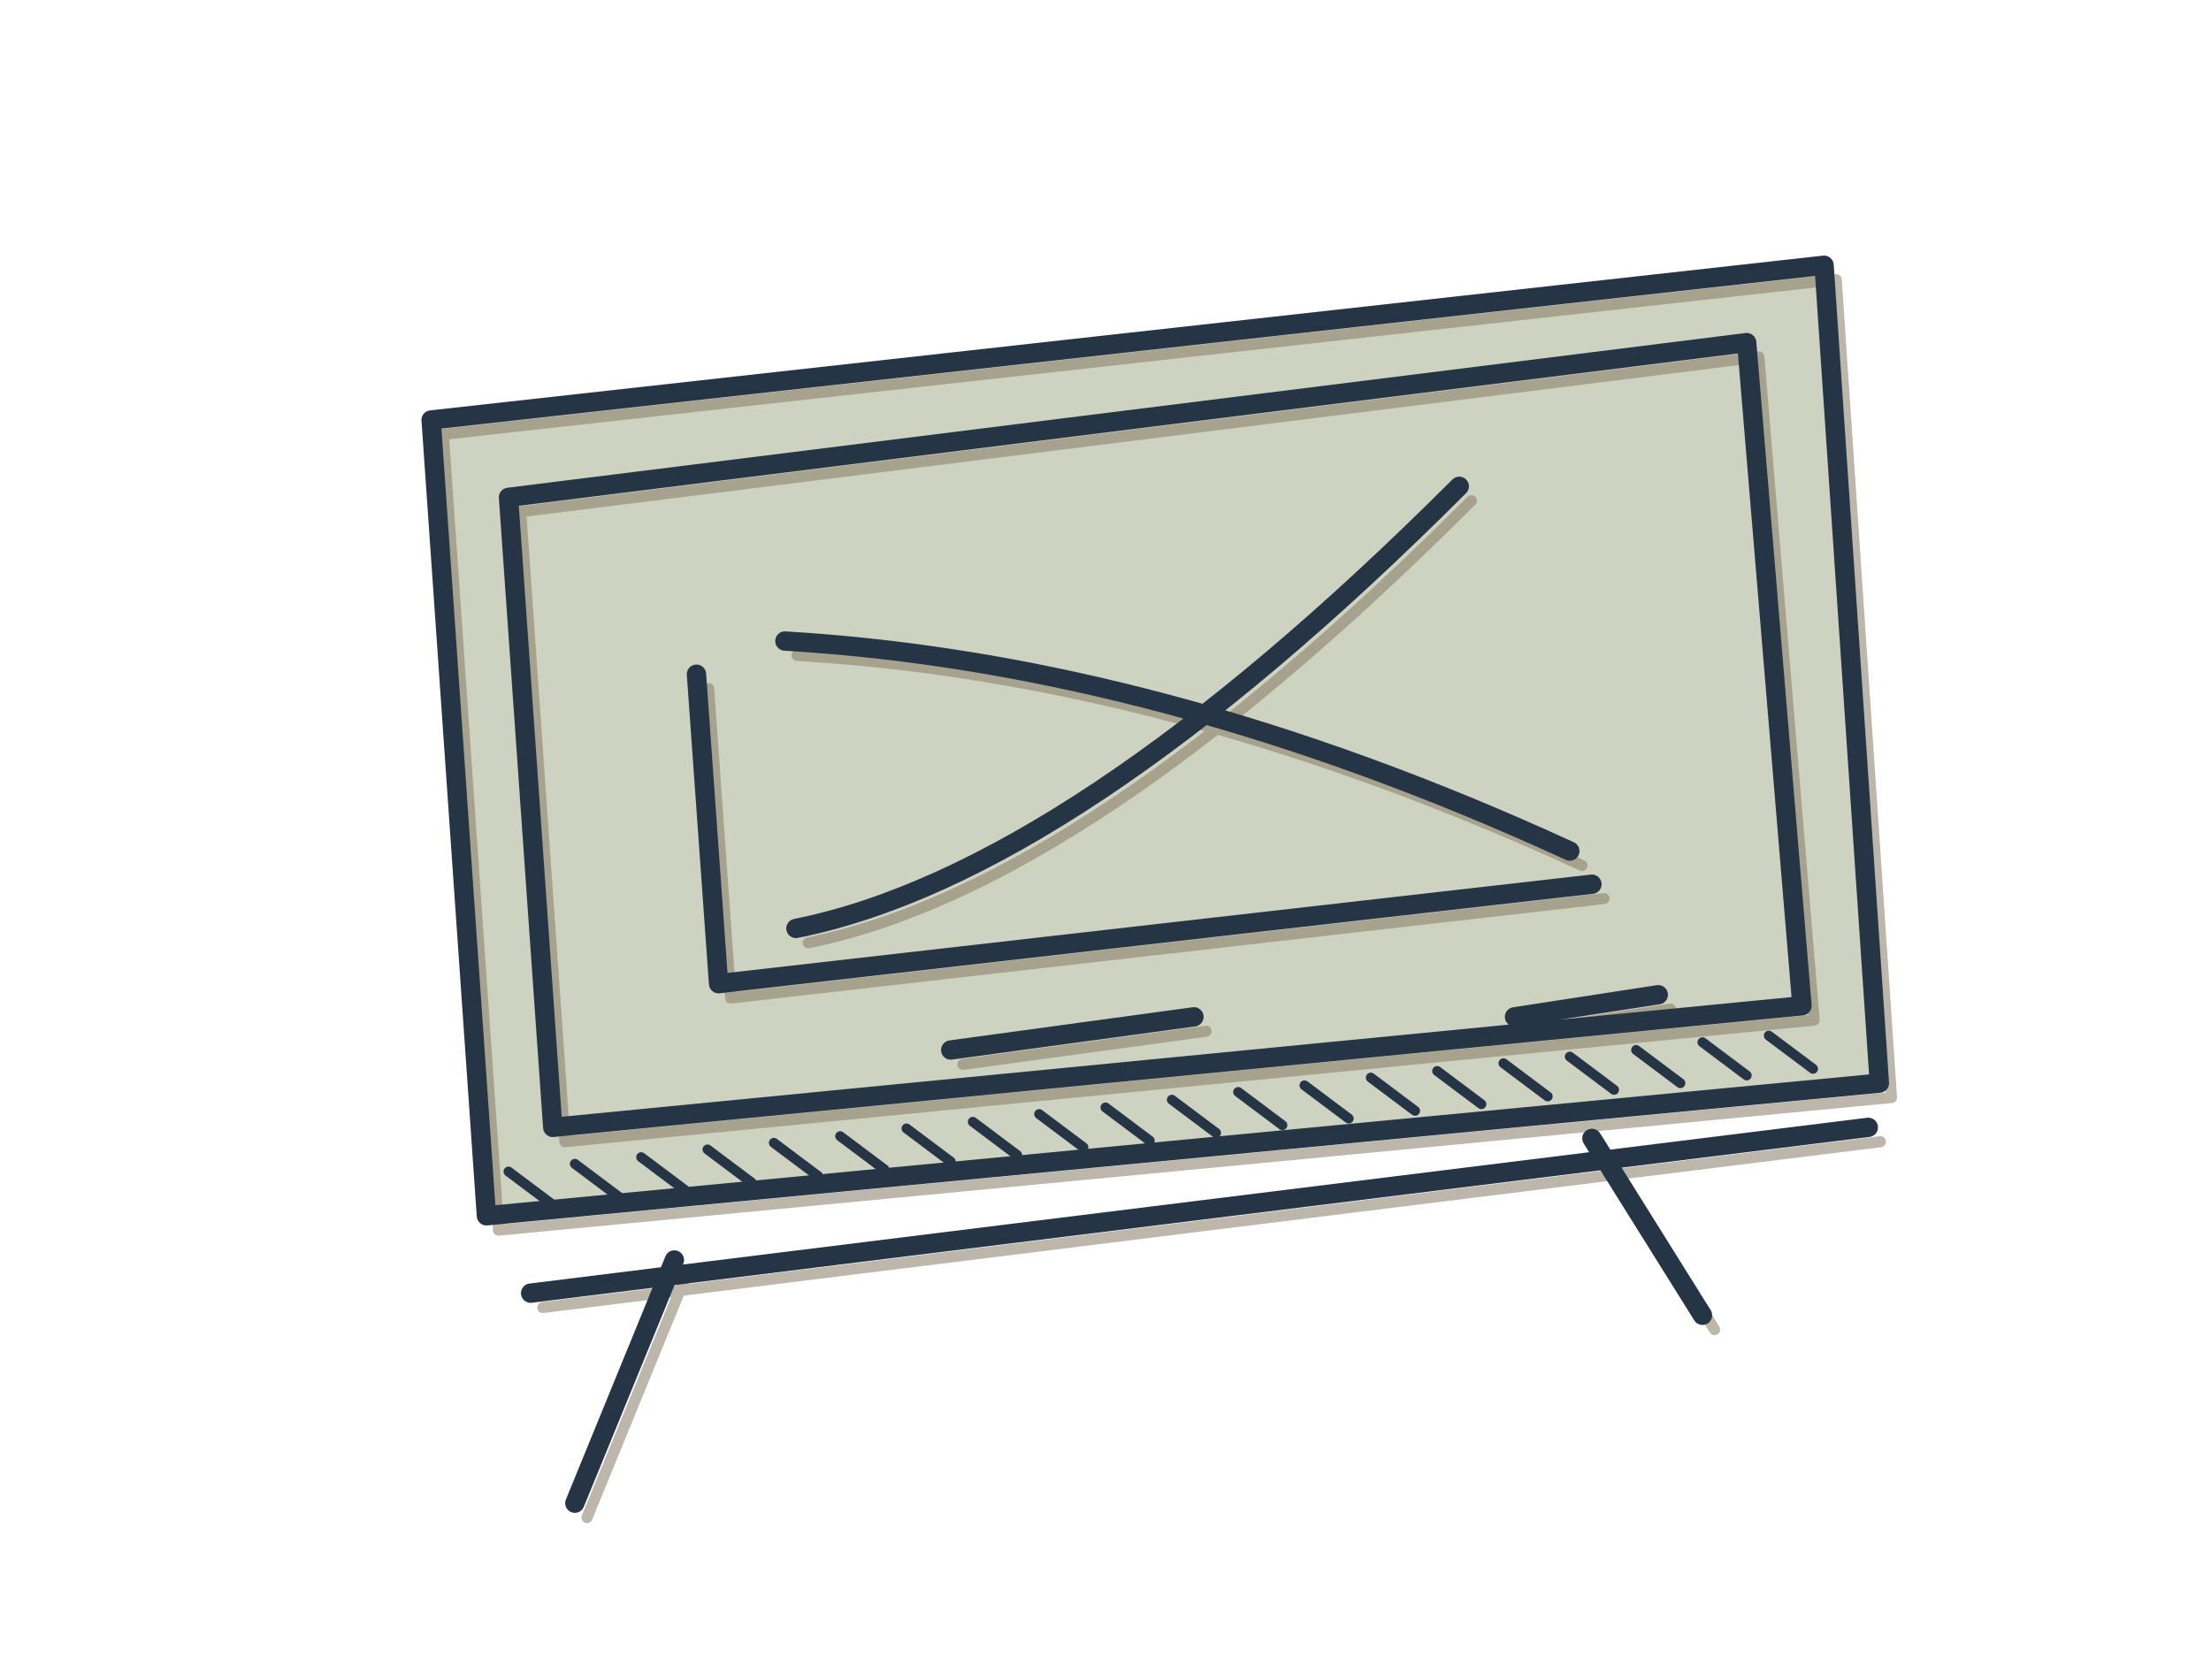
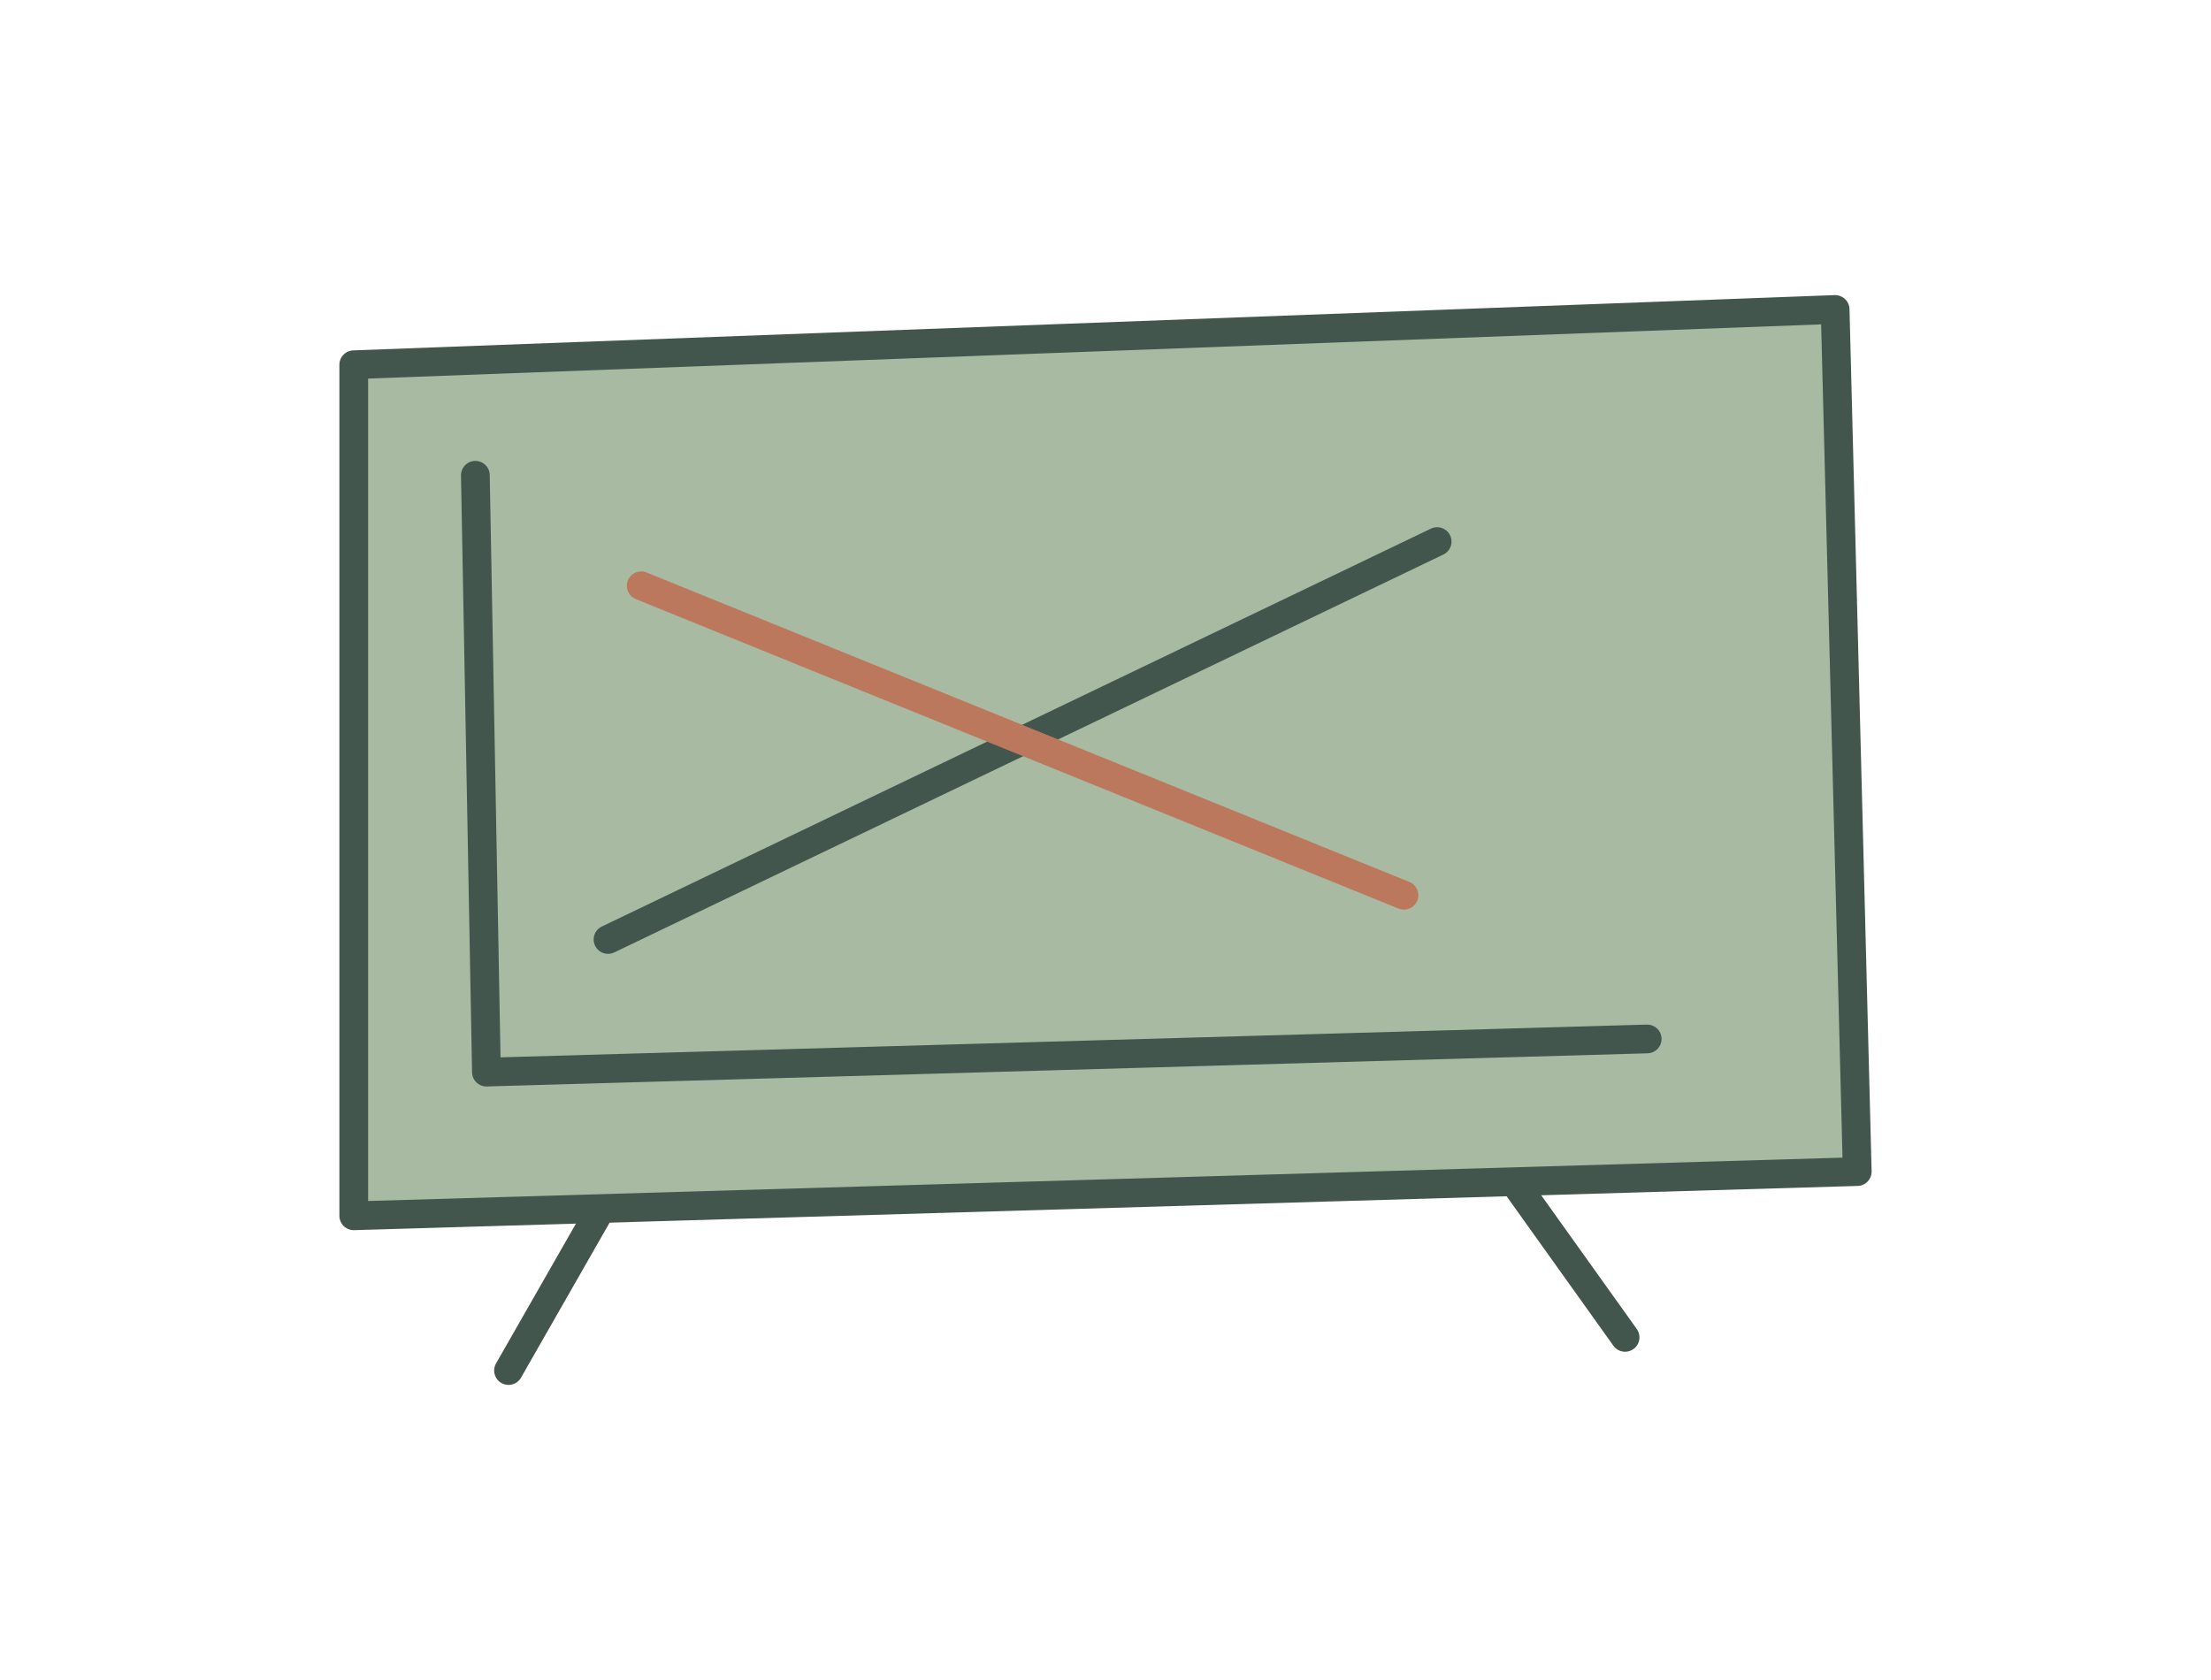
- <svg xmlns="http://www.w3.org/2000/svg" viewBox="0 0 200 152">
-   <g stroke-linecap="round" stroke-linejoin="round">
-     <path d="M39 38L165 24 170 98 44 110Z" fill="#bcc4ab" stroke="none" opacity=".75" />
-     <path d="M39 38L165 24 170 98 44 110Z M46 45L158 31 163 91 50 102Z M61 114L52 136 M144 103L154 119 M48 117L169 102 M65 89L63 61 M65 89L144 80 M72 84Q97 79 132 44 M71 58Q105 60 142 77 M86 95l22 -3 M137 92l13 -2" fill="none" stroke="#877a65" stroke-width="1" transform="translate(1.1 1.3)" opacity=".55" />
-     <path d="M39 38L165 24 170 98 44 110Z M46 45L158 31 163 91 50 102Z M61 114L52 136 M144 103L154 119 M48 117L169 102 M65 89L63 61 M65 89L144 80 M72 84Q97 79 132 44 M71 58Q105 60 142 77 M86 95l22 -3 M137 92l13 -2" fill="none" stroke="#263546" stroke-width="1.75" />
-     <path d="M46.0 106.0l4.0 3.0 M52.0 105.3l4.0 3.0 M58.0 104.7l4.0 3.0 M64.0 104.0l4.0 3.0 M70.0 103.4l4.0 3.0 M76.0 102.8l4.0 3.0 M82.0 102.1l4.0 3.0 M88.0 101.5l4.0 3.0 M94.0 100.8l4.0 3.0 M100.0 100.2l4.0 3.0 M106.0 99.5l4.0 3.0 M112.0 98.8l4.0 3.0 M118.0 98.2l4.0 3.0 M124.0 97.5l4.0 3.0 M130.0 96.9l4.0 3.0 M136.0 96.2l4.0 3.0 M142.0 95.6l4.0 3.0 M148.0 95.0l4.0 3.0 M154.0 94.3l4.0 3.0 M160.0 93.7l4.0 3.0" fill="none" stroke="#263546" stroke-width=".9" />
-   </g>
+ <svg xmlns="http://www.w3.org/2000/svg" width="200" height="152" viewBox="0 0 200 152" fill="none" stroke="#43564d" stroke-width="2.6" stroke-linecap="round" stroke-linejoin="round">
+   <path d="m32 33 134-5 2 78-136 4z" fill="#a8bba2" />
+   <path d="m44 97-1-54m1 54 105-3m-94-9 75-36" fill="none" />
+   <path d="m58 53 69 28" stroke="#bc785d" />
+   <path d="m54 110-8 14m91-17 10 14" />
</svg>
